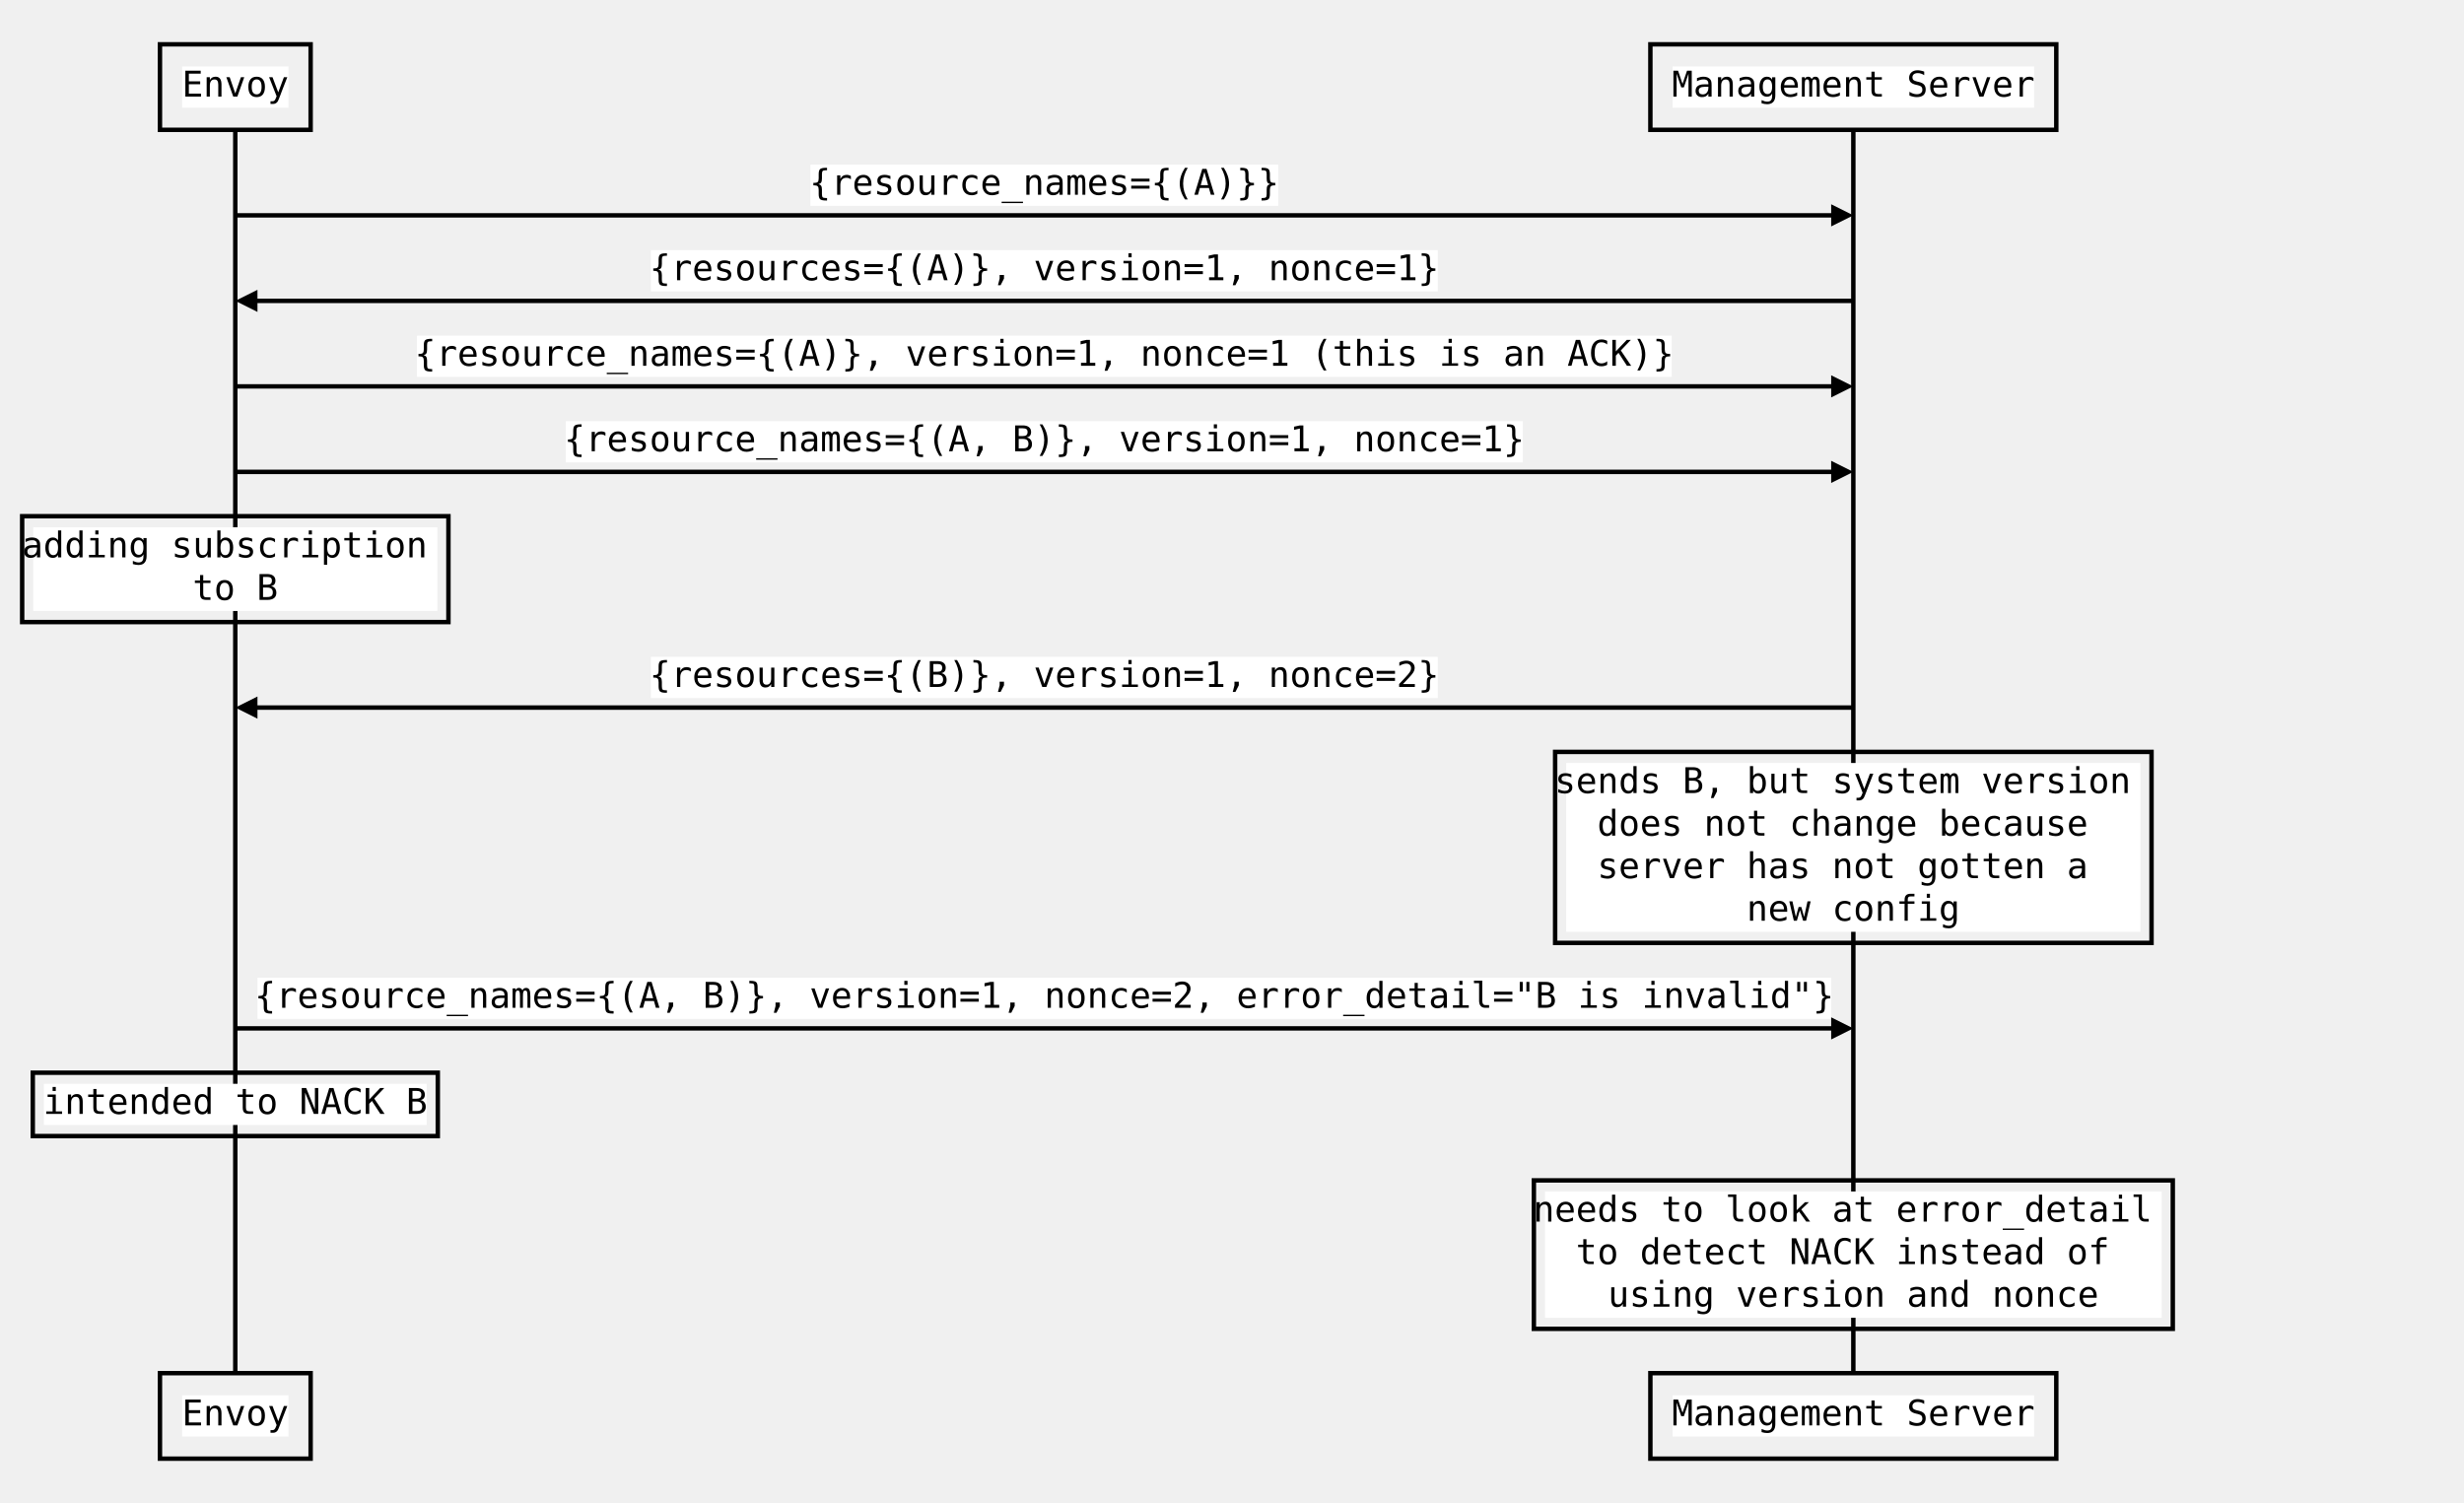
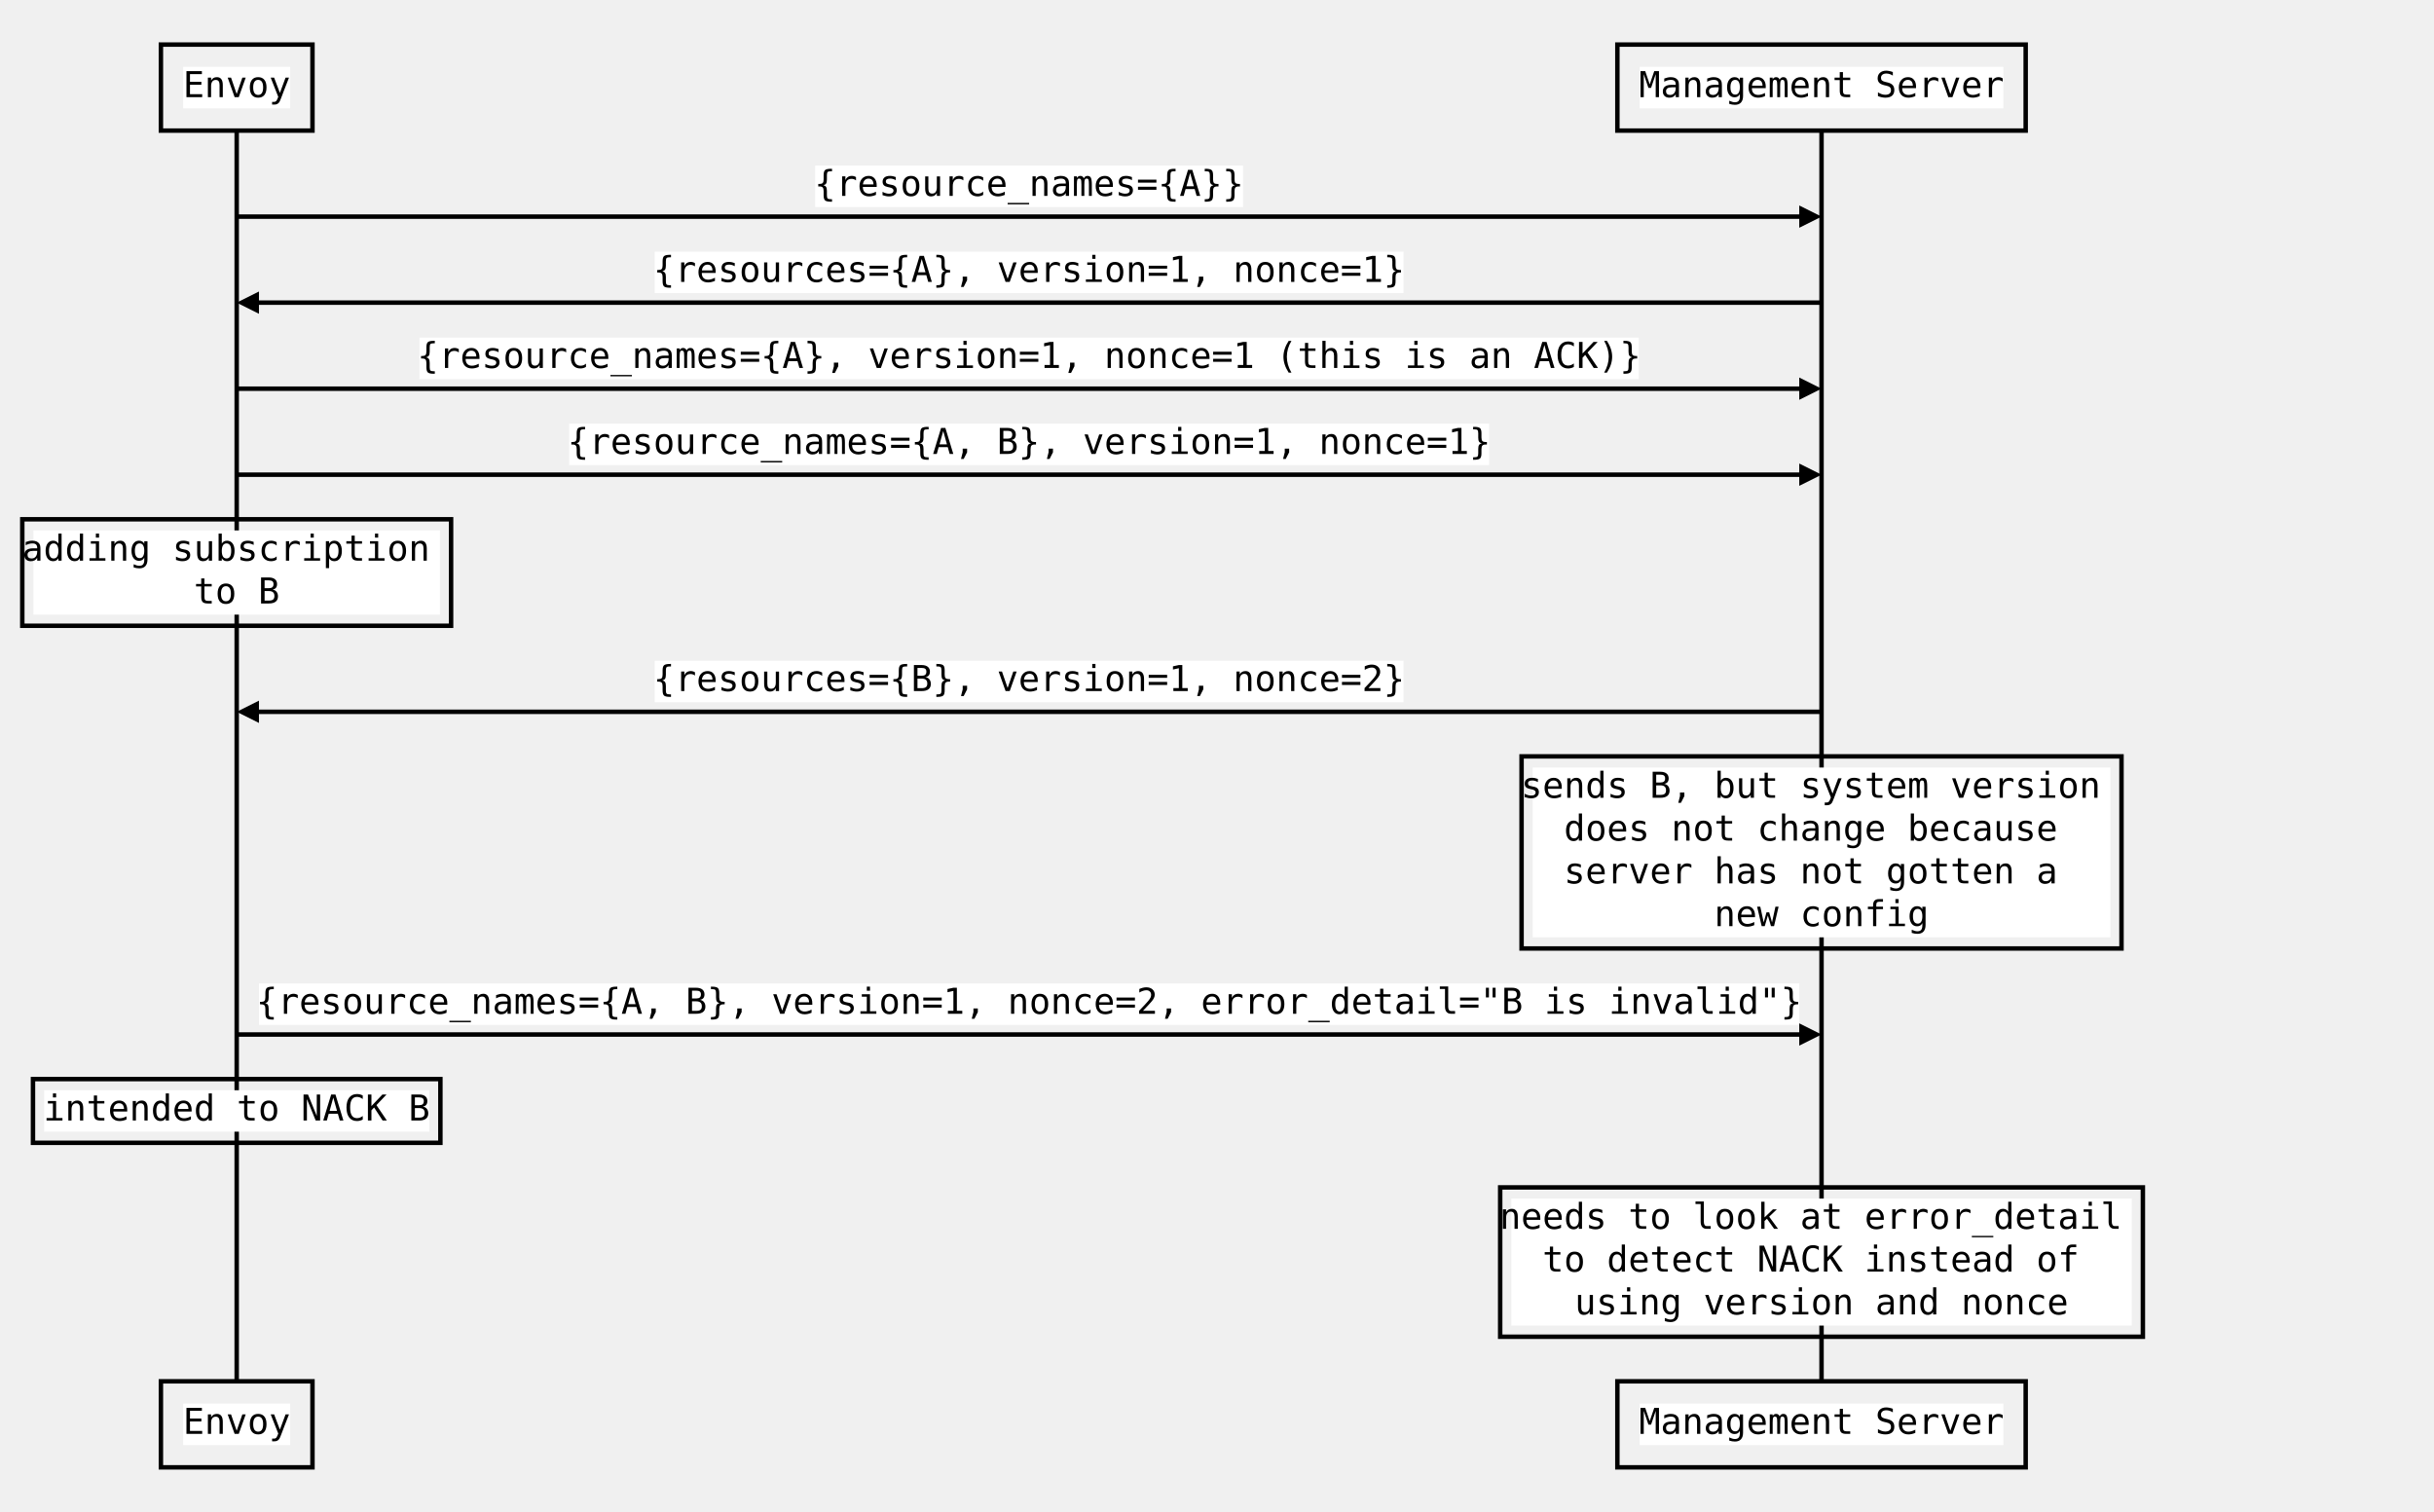
- <svg xmlns="http://www.w3.org/2000/svg" xmlns:xlink="http://www.w3.org/1999/xlink" width="1112" height="678">
+ <svg xmlns="http://www.w3.org/2000/svg" xmlns:xlink="http://www.w3.org/1999/xlink" width="1092" height="678">
  <source>participant Envoy as C
participant Management Server as S

- C-&gt;S: {resource_names={(A)}}
- S-&gt;C: {resources={(A)}, version=1, nonce=1}
- C-&gt;S: {resource_names={(A)}, version=1, nonce=1 (this is an ACK)}
- C-&gt;S: {resource_names={(A, B)}, version=1, nonce=1}
+ C-&gt;S: {resource_names={A}}
+ S-&gt;C: {resources={A}, version=1, nonce=1}
+ C-&gt;S: {resource_names={A}, version=1, nonce=1 (this is an ACK)}
+ C-&gt;S: {resource_names={A, B}, version=1, nonce=1}
Note over C: adding subscription\nto B
- S-&gt;C: {resources={(B)}, version=1, nonce=2}
+ S-&gt;C: {resources={B}, version=1, nonce=2}
Note over S: sends B, but system version\ndoes not change because\nserver has not gotten a\nnew config
- C-&gt;S: {resource_names={(A, B)}, version=1, nonce=2, error_detail="B is invalid"}
+ C-&gt;S: {resource_names={A, B}, version=1, nonce=2, error_detail="B is invalid"}
Note over C: intended to NACK B
Note over S: needs to look at error_detail\nto detect NACK instead of\n using version and nonce
</source>
  <defs style="-webkit-tap-highlight-color: rgba(0, 0, 0, 0);">
    <path stroke-linecap="round" d="M5,0 0,2.5 5,5z" id="raphael-marker-block" style="-webkit-tap-highlight-color: rgba(0, 0, 0, 0);" />
-     <marker id="raphael-marker-endblock55-objgl1jm" markerHeight="5" markerWidth="5" orient="auto" refX="2.5" refY="2.5" style="-webkit-tap-highlight-color: rgba(0, 0, 0, 0);">
+     <marker id="raphael-marker-endblock55-obj3stl9" markerHeight="5" markerWidth="5" orient="auto" refX="2.5" refY="2.5" style="-webkit-tap-highlight-color: rgba(0, 0, 0, 0);">
      <use xlink:href="#raphael-marker-block" transform="rotate(180 2.5 2.5) scale(1,1)" stroke-width="1" fill="#000" stroke="none" style="-webkit-tap-highlight-color: rgba(0, 0, 0, 0);" />
    </marker>
-     <marker id="raphael-marker-endblock55-obj8020m" markerHeight="5" markerWidth="5" orient="auto" refX="2.5" refY="2.5" style="-webkit-tap-highlight-color: rgba(0, 0, 0, 0);">
+     <marker id="raphael-marker-endblock55-obj8ak6t" markerHeight="5" markerWidth="5" orient="auto" refX="2.5" refY="2.5" style="-webkit-tap-highlight-color: rgba(0, 0, 0, 0);">
      <use xlink:href="#raphael-marker-block" transform="rotate(180 2.5 2.5) scale(1,1)" stroke-width="1" fill="#000" stroke="none" style="-webkit-tap-highlight-color: rgba(0, 0, 0, 0);" />
    </marker>
-     <marker id="raphael-marker-endblock55-obj2g8dd" markerHeight="5" markerWidth="5" orient="auto" refX="2.5" refY="2.5" style="-webkit-tap-highlight-color: rgba(0, 0, 0, 0);">
+     <marker id="raphael-marker-endblock55-obj987pv" markerHeight="5" markerWidth="5" orient="auto" refX="2.5" refY="2.5" style="-webkit-tap-highlight-color: rgba(0, 0, 0, 0);">
      <use xlink:href="#raphael-marker-block" transform="rotate(180 2.5 2.5) scale(1,1)" stroke-width="1" fill="#000" stroke="none" style="-webkit-tap-highlight-color: rgba(0, 0, 0, 0);" />
    </marker>
-     <marker id="raphael-marker-endblock55-objlb3uc" markerHeight="5" markerWidth="5" orient="auto" refX="2.5" refY="2.5" style="-webkit-tap-highlight-color: rgba(0, 0, 0, 0);">
+     <marker id="raphael-marker-endblock55-objtxklh" markerHeight="5" markerWidth="5" orient="auto" refX="2.5" refY="2.5" style="-webkit-tap-highlight-color: rgba(0, 0, 0, 0);">
      <use xlink:href="#raphael-marker-block" transform="rotate(180 2.5 2.5) scale(1,1)" stroke-width="1" fill="#000" stroke="none" style="-webkit-tap-highlight-color: rgba(0, 0, 0, 0);" />
    </marker>
-     <marker id="raphael-marker-endblock55-obj5eluw" markerHeight="5" markerWidth="5" orient="auto" refX="2.5" refY="2.5" style="-webkit-tap-highlight-color: rgba(0, 0, 0, 0);">
+     <marker id="raphael-marker-endblock55-objc6tkt" markerHeight="5" markerWidth="5" orient="auto" refX="2.5" refY="2.5" style="-webkit-tap-highlight-color: rgba(0, 0, 0, 0);">
      <use xlink:href="#raphael-marker-block" transform="rotate(180 2.5 2.5) scale(1,1)" stroke-width="1" fill="#000" stroke="none" style="-webkit-tap-highlight-color: rgba(0, 0, 0, 0);" />
    </marker>
-     <marker id="raphael-marker-endblock55-objno86b" markerHeight="5" markerWidth="5" orient="auto" refX="2.5" refY="2.5" style="-webkit-tap-highlight-color: rgba(0, 0, 0, 0);">
+     <marker id="raphael-marker-endblock55-objov4r4" markerHeight="5" markerWidth="5" orient="auto" refX="2.5" refY="2.5" style="-webkit-tap-highlight-color: rgba(0, 0, 0, 0);">
      <use xlink:href="#raphael-marker-block" transform="rotate(180 2.5 2.5) scale(1,1)" stroke-width="1" fill="#000" stroke="none" style="-webkit-tap-highlight-color: rgba(0, 0, 0, 0);" />
    </marker>
  </defs>
  <rect x="72.188" y="20" width="68" height="38.594" rx="0" ry="0" fill="none" stroke="#000000" stroke-width="2" style="-webkit-tap-highlight-color: rgba(0, 0, 0, 0);" />
  <rect x="82.188" y="30" width="48" height="18.594" rx="0" ry="0" fill="#ffffff" stroke="none" style="-webkit-tap-highlight-color: rgba(0, 0, 0, 0);" />
  <text x="106.188" y="39.297" text-anchor="middle" font-family="Andale Mono, monospace" font-size="16px" stroke="none" fill="#000000" style="-webkit-tap-highlight-color: rgba(0, 0, 0, 0); text-anchor: middle; font-family: &quot;Andale Mono&quot;, monospace; font-size: 16px;">
    <tspan dy="4.289" style="-webkit-tap-highlight-color: rgba(0, 0, 0, 0);">Envoy</tspan>
  </text>
  <rect x="72.188" y="619.719" width="68" height="38.594" rx="0" ry="0" fill="none" stroke="#000000" stroke-width="2" style="-webkit-tap-highlight-color: rgba(0, 0, 0, 0);" />
  <rect x="82.188" y="629.719" width="48" height="18.594" rx="0" ry="0" fill="#ffffff" stroke="none" style="-webkit-tap-highlight-color: rgba(0, 0, 0, 0);" />
  <text x="106.188" y="639.016" text-anchor="middle" font-family="Andale Mono, monospace" font-size="16px" stroke="none" fill="#000000" style="-webkit-tap-highlight-color: rgba(0, 0, 0, 0); text-anchor: middle; font-family: &quot;Andale Mono&quot;, monospace; font-size: 16px;">
    <tspan dy="4.289" style="-webkit-tap-highlight-color: rgba(0, 0, 0, 0);">Envoy</tspan>
  </text>
  <path fill="none" stroke="#000000" d="M106.188,58.594L106.188,619.719" stroke-width="2" style="-webkit-tap-highlight-color: rgba(0, 0, 0, 0);" />
-   <rect x="744.812" y="20" width="183.188" height="38.594" rx="0" ry="0" fill="none" stroke="#000000" stroke-width="2" style="-webkit-tap-highlight-color: rgba(0, 0, 0, 0);" />
-   <rect x="754.812" y="30" width="163.188" height="18.594" rx="0" ry="0" fill="#ffffff" stroke="none" style="-webkit-tap-highlight-color: rgba(0, 0, 0, 0);" />
-   <text x="836.406" y="39.297" text-anchor="middle" font-family="Andale Mono, monospace" font-size="16px" stroke="none" fill="#000000" style="-webkit-tap-highlight-color: rgba(0, 0, 0, 0); text-anchor: middle; font-family: &quot;Andale Mono&quot;, monospace; font-size: 16px;">
+   <rect x="725.625" y="20" width="183.188" height="38.594" rx="0" ry="0" fill="none" stroke="#000000" stroke-width="2" style="-webkit-tap-highlight-color: rgba(0, 0, 0, 0);" />
+   <rect x="735.625" y="30" width="163.188" height="18.594" rx="0" ry="0" fill="#ffffff" stroke="none" style="-webkit-tap-highlight-color: rgba(0, 0, 0, 0);" />
+   <text x="817.219" y="39.297" text-anchor="middle" font-family="Andale Mono, monospace" font-size="16px" stroke="none" fill="#000000" style="-webkit-tap-highlight-color: rgba(0, 0, 0, 0); text-anchor: middle; font-family: &quot;Andale Mono&quot;, monospace; font-size: 16px;">
    <tspan dy="4.289" style="-webkit-tap-highlight-color: rgba(0, 0, 0, 0);">Management Server</tspan>
  </text>
-   <rect x="744.812" y="619.719" width="183.188" height="38.594" rx="0" ry="0" fill="none" stroke="#000000" stroke-width="2" style="-webkit-tap-highlight-color: rgba(0, 0, 0, 0);" />
-   <rect x="754.812" y="629.719" width="163.188" height="18.594" rx="0" ry="0" fill="#ffffff" stroke="none" style="-webkit-tap-highlight-color: rgba(0, 0, 0, 0);" />
-   <text x="836.406" y="639.016" text-anchor="middle" font-family="Andale Mono, monospace" font-size="16px" stroke="none" fill="#000000" style="-webkit-tap-highlight-color: rgba(0, 0, 0, 0); text-anchor: middle; font-family: &quot;Andale Mono&quot;, monospace; font-size: 16px;">
+   <rect x="725.625" y="619.719" width="183.188" height="38.594" rx="0" ry="0" fill="none" stroke="#000000" stroke-width="2" style="-webkit-tap-highlight-color: rgba(0, 0, 0, 0);" />
+   <rect x="735.625" y="629.719" width="163.188" height="18.594" rx="0" ry="0" fill="#ffffff" stroke="none" style="-webkit-tap-highlight-color: rgba(0, 0, 0, 0);" />
+   <text x="817.219" y="639.016" text-anchor="middle" font-family="Andale Mono, monospace" font-size="16px" stroke="none" fill="#000000" style="-webkit-tap-highlight-color: rgba(0, 0, 0, 0); text-anchor: middle; font-family: &quot;Andale Mono&quot;, monospace; font-size: 16px;">
    <tspan dy="4.289" style="-webkit-tap-highlight-color: rgba(0, 0, 0, 0);">Management Server</tspan>
  </text>
-   <path fill="none" stroke="#000000" d="M836.406,58.594L836.406,619.719" stroke-width="2" style="-webkit-tap-highlight-color: rgba(0, 0, 0, 0);" />
-   <rect x="365.719" y="74.297" width="211.156" height="18.594" rx="0" ry="0" fill="#ffffff" stroke="none" style="-webkit-tap-highlight-color: rgba(0, 0, 0, 0);" />
-   <text x="471.297" y="83.594" text-anchor="middle" font-family="Andale Mono, monospace" font-size="16px" stroke="none" fill="#000000" style="-webkit-tap-highlight-color: rgba(0, 0, 0, 0); text-anchor: middle; font-family: &quot;Andale Mono&quot;, monospace; font-size: 16px;">
-     <tspan dy="4.289" style="-webkit-tap-highlight-color: rgba(0, 0, 0, 0);">{resource_names={(A)}}</tspan>
+   <path fill="none" stroke="#000000" d="M817.219,58.594L817.219,619.719" stroke-width="2" style="-webkit-tap-highlight-color: rgba(0, 0, 0, 0);" />
+   <rect x="365.719" y="74.297" width="191.969" height="18.594" rx="0" ry="0" fill="#ffffff" stroke="none" style="-webkit-tap-highlight-color: rgba(0, 0, 0, 0);" />
+   <text x="461.703" y="83.594" text-anchor="middle" font-family="Andale Mono, monospace" font-size="16px" stroke="none" fill="#000000" style="-webkit-tap-highlight-color: rgba(0, 0, 0, 0); text-anchor: middle; font-family: &quot;Andale Mono&quot;, monospace; font-size: 16px;">
+     <tspan dy="4.289" style="-webkit-tap-highlight-color: rgba(0, 0, 0, 0);">{resource_names={A}}</tspan>
  </text>
-   <path fill="none" stroke="#000000" d="M106.188,97.188C106.188,97.188,767.176,97.188,831.403,97.188" stroke-width="2" marker-end="url(#raphael-marker-endblock55-objgl1jm)" stroke-dasharray="none" style="-webkit-tap-highlight-color: rgba(0, 0, 0, 0);" />
-   <rect x="293.734" y="112.891" width="355.125" height="18.594" rx="0" ry="0" fill="#ffffff" stroke="none" style="-webkit-tap-highlight-color: rgba(0, 0, 0, 0);" />
-   <text x="471.297" y="122.188" text-anchor="middle" font-family="Andale Mono, monospace" font-size="16px" stroke="none" fill="#000000" style="-webkit-tap-highlight-color: rgba(0, 0, 0, 0); text-anchor: middle; font-family: &quot;Andale Mono&quot;, monospace; font-size: 16px;">
-     <tspan dy="4.289" style="-webkit-tap-highlight-color: rgba(0, 0, 0, 0);">{resources={(A)}, version=1, nonce=1}</tspan>
+   <path fill="none" stroke="#000000" d="M106.188,97.188C106.188,97.188,748.982,97.188,812.226,97.188" stroke-width="2" marker-end="url(#raphael-marker-endblock55-obj3stl9)" stroke-dasharray="none" style="-webkit-tap-highlight-color: rgba(0, 0, 0, 0);" />
+   <rect x="293.734" y="112.891" width="335.938" height="18.594" rx="0" ry="0" fill="#ffffff" stroke="none" style="-webkit-tap-highlight-color: rgba(0, 0, 0, 0);" />
+   <text x="461.703" y="122.188" text-anchor="middle" font-family="Andale Mono, monospace" font-size="16px" stroke="none" fill="#000000" style="-webkit-tap-highlight-color: rgba(0, 0, 0, 0); text-anchor: middle; font-family: &quot;Andale Mono&quot;, monospace; font-size: 16px;">
+     <tspan dy="4.289" style="-webkit-tap-highlight-color: rgba(0, 0, 0, 0);">{resources={A}, version=1, nonce=1}</tspan>
  </text>
-   <path fill="none" stroke="#000000" d="M836.406,135.781C836.406,135.781,175.418,135.781,111.191,135.781" stroke-width="2" marker-end="url(#raphael-marker-endblock55-obj8020m)" stroke-dasharray="none" style="-webkit-tap-highlight-color: rgba(0, 0, 0, 0);" />
-   <rect x="188.156" y="151.484" width="566.281" height="18.594" rx="0" ry="0" fill="#ffffff" stroke="none" style="-webkit-tap-highlight-color: rgba(0, 0, 0, 0);" />
-   <text x="471.297" y="160.781" text-anchor="middle" font-family="Andale Mono, monospace" font-size="16px" stroke="none" fill="#000000" style="-webkit-tap-highlight-color: rgba(0, 0, 0, 0); text-anchor: middle; font-family: &quot;Andale Mono&quot;, monospace; font-size: 16px;">
-     <tspan dy="4.289" style="-webkit-tap-highlight-color: rgba(0, 0, 0, 0);">{resource_names={(A)}, version=1, nonce=1 (this is an ACK)}</tspan>
+   <path fill="none" stroke="#000000" d="M817.219,135.781C817.219,135.781,174.424,135.781,111.18,135.781" stroke-width="2" marker-end="url(#raphael-marker-endblock55-obj8ak6t)" stroke-dasharray="none" style="-webkit-tap-highlight-color: rgba(0, 0, 0, 0);" />
+   <rect x="188.172" y="151.484" width="547.062" height="18.594" rx="0" ry="0" fill="#ffffff" stroke="none" style="-webkit-tap-highlight-color: rgba(0, 0, 0, 0);" />
+   <text x="461.703" y="160.781" text-anchor="middle" font-family="Andale Mono, monospace" font-size="16px" stroke="none" fill="#000000" style="-webkit-tap-highlight-color: rgba(0, 0, 0, 0); text-anchor: middle; font-family: &quot;Andale Mono&quot;, monospace; font-size: 16px;">
+     <tspan dy="4.289" style="-webkit-tap-highlight-color: rgba(0, 0, 0, 0);">{resource_names={A}, version=1, nonce=1 (this is an ACK)}</tspan>
  </text>
-   <path fill="none" stroke="#000000" d="M106.188,174.375C106.188,174.375,767.176,174.375,831.403,174.375" stroke-width="2" marker-end="url(#raphael-marker-endblock55-obj2g8dd)" stroke-dasharray="none" style="-webkit-tap-highlight-color: rgba(0, 0, 0, 0);" />
-   <rect x="255.344" y="190.078" width="431.906" height="18.594" rx="0" ry="0" fill="#ffffff" stroke="none" style="-webkit-tap-highlight-color: rgba(0, 0, 0, 0);" />
-   <text x="471.297" y="199.375" text-anchor="middle" font-family="Andale Mono, monospace" font-size="16px" stroke="none" fill="#000000" style="-webkit-tap-highlight-color: rgba(0, 0, 0, 0); text-anchor: middle; font-family: &quot;Andale Mono&quot;, monospace; font-size: 16px;">
-     <tspan dy="4.289" style="-webkit-tap-highlight-color: rgba(0, 0, 0, 0);">{resource_names={(A, B)}, version=1, nonce=1}</tspan>
+   <path fill="none" stroke="#000000" d="M106.188,174.375C106.188,174.375,748.982,174.375,812.226,174.375" stroke-width="2" marker-end="url(#raphael-marker-endblock55-obj987pv)" stroke-dasharray="none" style="-webkit-tap-highlight-color: rgba(0, 0, 0, 0);" />
+   <rect x="255.344" y="190.078" width="412.719" height="18.594" rx="0" ry="0" fill="#ffffff" stroke="none" style="-webkit-tap-highlight-color: rgba(0, 0, 0, 0);" />
+   <text x="461.703" y="199.375" text-anchor="middle" font-family="Andale Mono, monospace" font-size="16px" stroke="none" fill="#000000" style="-webkit-tap-highlight-color: rgba(0, 0, 0, 0); text-anchor: middle; font-family: &quot;Andale Mono&quot;, monospace; font-size: 16px;">
+     <tspan dy="4.289" style="-webkit-tap-highlight-color: rgba(0, 0, 0, 0);">{resource_names={A, B}, version=1, nonce=1}</tspan>
  </text>
-   <path fill="none" stroke="#000000" d="M106.188,212.969C106.188,212.969,767.176,212.969,831.403,212.969" stroke-width="2" marker-end="url(#raphael-marker-endblock55-objlb3uc)" stroke-dasharray="none" style="-webkit-tap-highlight-color: rgba(0, 0, 0, 0);" />
+   <path fill="none" stroke="#000000" d="M106.188,212.969C106.188,212.969,748.982,212.969,812.226,212.969" stroke-width="2" marker-end="url(#raphael-marker-endblock55-objtxklh)" stroke-dasharray="none" style="-webkit-tap-highlight-color: rgba(0, 0, 0, 0);" />
  <rect x="10" y="232.969" width="192.375" height="47.781" rx="0" ry="0" fill="none" stroke="#000000" stroke-width="2" style="-webkit-tap-highlight-color: rgba(0, 0, 0, 0);" />
  <rect x="15" y="237.969" width="182.375" height="37.781" rx="0" ry="0" fill="#ffffff" stroke="none" style="-webkit-tap-highlight-color: rgba(0, 0, 0, 0);" />
  <text x="106.188" y="256.859" text-anchor="middle" font-family="Andale Mono, monospace" font-size="16px" stroke="none" fill="#000000" style="-webkit-tap-highlight-color: rgba(0, 0, 0, 0); text-anchor: middle; font-family: &quot;Andale Mono&quot;, monospace; font-size: 16px;">
    <tspan dy="-5.312" style="-webkit-tap-highlight-color: rgba(0, 0, 0, 0);">adding subscription</tspan>
    <tspan dy="19.2" x="106.188" style="-webkit-tap-highlight-color: rgba(0, 0, 0, 0);">to B</tspan>
  </text>
-   <rect x="293.734" y="296.453" width="355.125" height="18.594" rx="0" ry="0" fill="#ffffff" stroke="none" style="-webkit-tap-highlight-color: rgba(0, 0, 0, 0);" />
-   <text x="471.297" y="305.75" text-anchor="middle" font-family="Andale Mono, monospace" font-size="16px" stroke="none" fill="#000000" style="-webkit-tap-highlight-color: rgba(0, 0, 0, 0); text-anchor: middle; font-family: &quot;Andale Mono&quot;, monospace; font-size: 16px;">
-     <tspan dy="4.289" style="-webkit-tap-highlight-color: rgba(0, 0, 0, 0);">{resources={(B)}, version=1, nonce=2}</tspan>
+   <rect x="293.734" y="296.453" width="335.938" height="18.594" rx="0" ry="0" fill="#ffffff" stroke="none" style="-webkit-tap-highlight-color: rgba(0, 0, 0, 0);" />
+   <text x="461.703" y="305.75" text-anchor="middle" font-family="Andale Mono, monospace" font-size="16px" stroke="none" fill="#000000" style="-webkit-tap-highlight-color: rgba(0, 0, 0, 0); text-anchor: middle; font-family: &quot;Andale Mono&quot;, monospace; font-size: 16px;">
+     <tspan dy="4.289" style="-webkit-tap-highlight-color: rgba(0, 0, 0, 0);">{resources={B}, version=1, nonce=2}</tspan>
  </text>
-   <path fill="none" stroke="#000000" d="M836.406,319.344C836.406,319.344,175.418,319.344,111.191,319.344" stroke-width="2" marker-end="url(#raphael-marker-endblock55-obj5eluw)" stroke-dasharray="none" style="-webkit-tap-highlight-color: rgba(0, 0, 0, 0);" />
-   <rect x="701.828" y="339.344" width="269.156" height="86.188" rx="0" ry="0" fill="none" stroke="#000000" stroke-width="2" style="-webkit-tap-highlight-color: rgba(0, 0, 0, 0);" />
-   <rect x="706.828" y="344.344" width="259.156" height="76.188" rx="0" ry="0" fill="#ffffff" stroke="none" style="-webkit-tap-highlight-color: rgba(0, 0, 0, 0);" />
-   <text x="836.406" y="382.438" text-anchor="middle" font-family="Andale Mono, monospace" font-size="16px" stroke="none" fill="#000000" style="-webkit-tap-highlight-color: rgba(0, 0, 0, 0); text-anchor: middle; font-family: &quot;Andale Mono&quot;, monospace; font-size: 16px;">
+   <path fill="none" stroke="#000000" d="M817.219,319.344C817.219,319.344,174.424,319.344,111.18,319.344" stroke-width="2" marker-end="url(#raphael-marker-endblock55-objc6tkt)" stroke-dasharray="none" style="-webkit-tap-highlight-color: rgba(0, 0, 0, 0);" />
+   <rect x="682.641" y="339.344" width="269.156" height="86.188" rx="0" ry="0" fill="none" stroke="#000000" stroke-width="2" style="-webkit-tap-highlight-color: rgba(0, 0, 0, 0);" />
+   <rect x="687.641" y="344.344" width="259.156" height="76.188" rx="0" ry="0" fill="#ffffff" stroke="none" style="-webkit-tap-highlight-color: rgba(0, 0, 0, 0);" />
+   <text x="817.219" y="382.438" text-anchor="middle" font-family="Andale Mono, monospace" font-size="16px" stroke="none" fill="#000000" style="-webkit-tap-highlight-color: rgba(0, 0, 0, 0); text-anchor: middle; font-family: &quot;Andale Mono&quot;, monospace; font-size: 16px;">
    <tspan dy="-24.516" style="-webkit-tap-highlight-color: rgba(0, 0, 0, 0);">sends B, but system version</tspan>
-     <tspan dy="19.2" x="836.406" style="-webkit-tap-highlight-color: rgba(0, 0, 0, 0);">does not change because</tspan>
-     <tspan dy="19.2" x="836.406" style="-webkit-tap-highlight-color: rgba(0, 0, 0, 0);">server has not gotten a</tspan>
-     <tspan dy="19.2" x="836.406" style="-webkit-tap-highlight-color: rgba(0, 0, 0, 0);">new config</tspan>
+     <tspan dy="19.2" x="817.219" style="-webkit-tap-highlight-color: rgba(0, 0, 0, 0);">does not change because</tspan>
+     <tspan dy="19.2" x="817.219" style="-webkit-tap-highlight-color: rgba(0, 0, 0, 0);">server has not gotten a</tspan>
+     <tspan dy="19.2" x="817.219" style="-webkit-tap-highlight-color: rgba(0, 0, 0, 0);">new config</tspan>
  </text>
-   <rect x="116.188" y="441.234" width="710.219" height="18.594" rx="0" ry="0" fill="#ffffff" stroke="none" style="-webkit-tap-highlight-color: rgba(0, 0, 0, 0);" />
-   <text x="471.297" y="450.531" text-anchor="middle" font-family="Andale Mono, monospace" font-size="16px" stroke="none" fill="#000000" style="-webkit-tap-highlight-color: rgba(0, 0, 0, 0); text-anchor: middle; font-family: &quot;Andale Mono&quot;, monospace; font-size: 16px;">
-     <tspan dy="4.289" style="-webkit-tap-highlight-color: rgba(0, 0, 0, 0);">{resource_names={(A, B)}, version=1, nonce=2, error_detail="B is invalid"}</tspan>
+   <rect x="116.188" y="441.234" width="691.031" height="18.594" rx="0" ry="0" fill="#ffffff" stroke="none" style="-webkit-tap-highlight-color: rgba(0, 0, 0, 0);" />
+   <text x="461.703" y="450.531" text-anchor="middle" font-family="Andale Mono, monospace" font-size="16px" stroke="none" fill="#000000" style="-webkit-tap-highlight-color: rgba(0, 0, 0, 0); text-anchor: middle; font-family: &quot;Andale Mono&quot;, monospace; font-size: 16px;">
+     <tspan dy="4.289" style="-webkit-tap-highlight-color: rgba(0, 0, 0, 0);">{resource_names={A, B}, version=1, nonce=2, error_detail="B is invalid"}</tspan>
  </text>
-   <path fill="none" stroke="#000000" d="M106.188,464.125C106.188,464.125,767.176,464.125,831.403,464.125" stroke-width="2" marker-end="url(#raphael-marker-endblock55-objno86b)" stroke-dasharray="none" style="-webkit-tap-highlight-color: rgba(0, 0, 0, 0);" />
+   <path fill="none" stroke="#000000" d="M106.188,464.125C106.188,464.125,748.982,464.125,812.226,464.125" stroke-width="2" marker-end="url(#raphael-marker-endblock55-objov4r4)" stroke-dasharray="none" style="-webkit-tap-highlight-color: rgba(0, 0, 0, 0);" />
  <rect x="14.797" y="484.125" width="182.781" height="28.594" rx="0" ry="0" fill="none" stroke="#000000" stroke-width="2" style="-webkit-tap-highlight-color: rgba(0, 0, 0, 0);" />
  <rect x="19.797" y="489.125" width="172.781" height="18.594" rx="0" ry="0" fill="#ffffff" stroke="none" style="-webkit-tap-highlight-color: rgba(0, 0, 0, 0);" />
  <text x="106.188" y="498.422" text-anchor="middle" font-family="Andale Mono, monospace" font-size="16px" stroke="none" fill="#000000" style="-webkit-tap-highlight-color: rgba(0, 0, 0, 0); text-anchor: middle; font-family: &quot;Andale Mono&quot;, monospace; font-size: 16px;">
    <tspan dy="4.289" style="-webkit-tap-highlight-color: rgba(0, 0, 0, 0);">intended to NACK B</tspan>
  </text>
-   <rect x="692.234" y="532.719" width="288.344" height="67" rx="0" ry="0" fill="none" stroke="#000000" stroke-width="2" style="-webkit-tap-highlight-color: rgba(0, 0, 0, 0);" />
-   <rect x="697.234" y="537.719" width="278.344" height="57" rx="0" ry="0" fill="#ffffff" stroke="none" style="-webkit-tap-highlight-color: rgba(0, 0, 0, 0);" />
-   <text x="836.406" y="566.219" text-anchor="middle" font-family="Andale Mono, monospace" font-size="16px" stroke="none" fill="#000000" style="-webkit-tap-highlight-color: rgba(0, 0, 0, 0); text-anchor: middle; font-family: &quot;Andale Mono&quot;, monospace; font-size: 16px;">
+   <rect x="673.047" y="532.719" width="288.344" height="67" rx="0" ry="0" fill="none" stroke="#000000" stroke-width="2" style="-webkit-tap-highlight-color: rgba(0, 0, 0, 0);" />
+   <rect x="678.047" y="537.719" width="278.344" height="57" rx="0" ry="0" fill="#ffffff" stroke="none" style="-webkit-tap-highlight-color: rgba(0, 0, 0, 0);" />
+   <text x="817.219" y="566.219" text-anchor="middle" font-family="Andale Mono, monospace" font-size="16px" stroke="none" fill="#000000" style="-webkit-tap-highlight-color: rgba(0, 0, 0, 0); text-anchor: middle; font-family: &quot;Andale Mono&quot;, monospace; font-size: 16px;">
    <tspan dy="-14.914" style="-webkit-tap-highlight-color: rgba(0, 0, 0, 0);">needs to look at error_detail</tspan>
-     <tspan dy="19.2" x="836.406" style="-webkit-tap-highlight-color: rgba(0, 0, 0, 0);">to detect NACK instead of</tspan>
-     <tspan dy="19.2" x="836.406" style="-webkit-tap-highlight-color: rgba(0, 0, 0, 0);"> using version and nonce</tspan>
+     <tspan dy="19.2" x="817.219" style="-webkit-tap-highlight-color: rgba(0, 0, 0, 0);">to detect NACK instead of</tspan>
+     <tspan dy="19.2" x="817.219" style="-webkit-tap-highlight-color: rgba(0, 0, 0, 0);"> using version and nonce</tspan>
  </text>
</svg>
